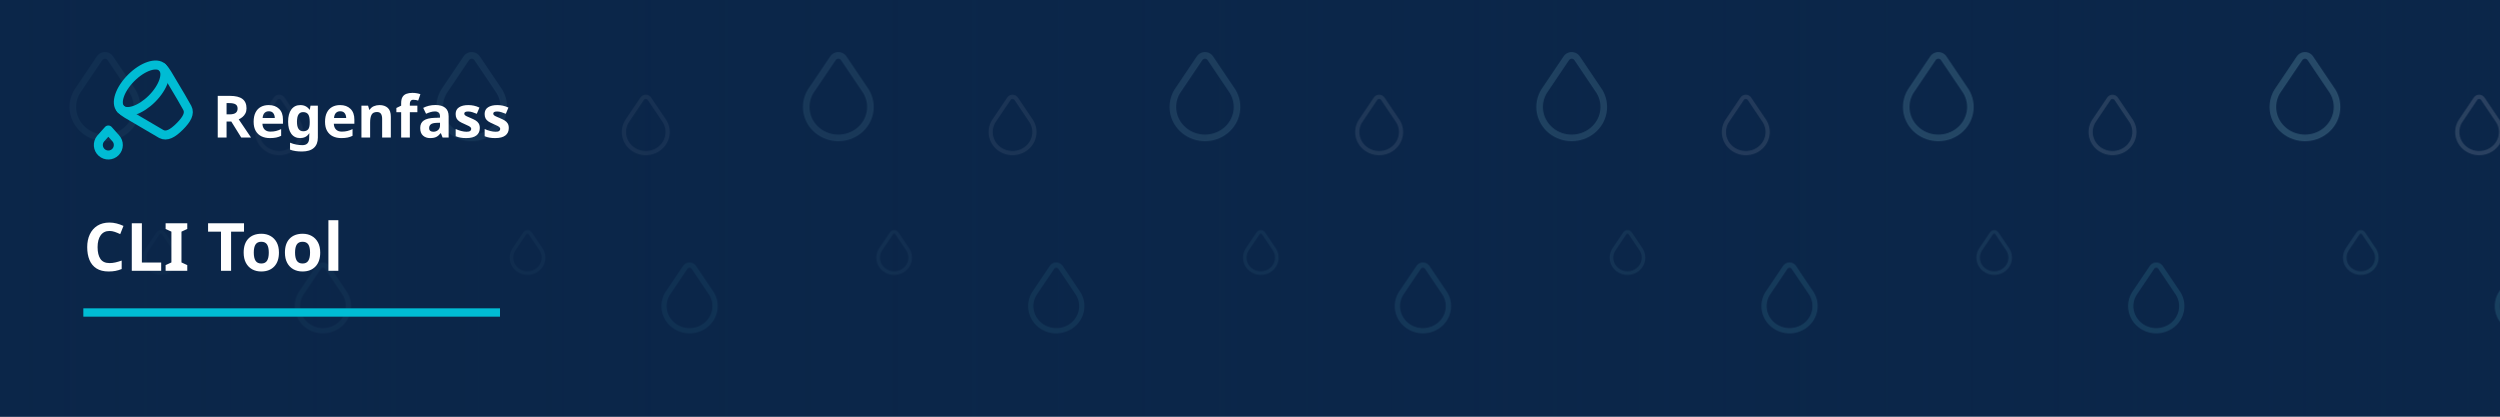
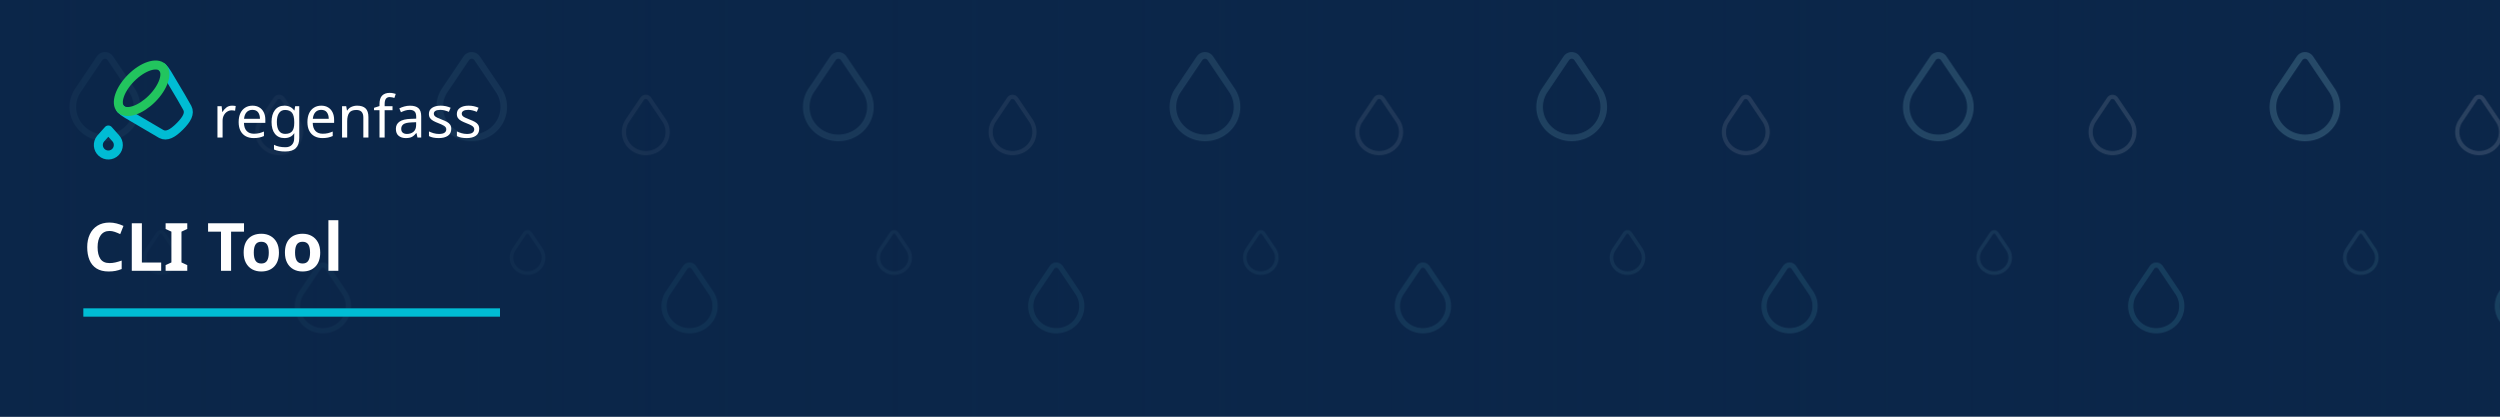
<svg xmlns="http://www.w3.org/2000/svg" width="1200" height="200" viewBox="0 0 1200 200" fill="none">
  <defs>
    <clipPath id="readme-header-bg-clip">
      <rect width="1200" height="200" />
    </clipPath>
    <pattern id="raindrop-wallpaper" x="0" y="0" width="176" height="176" patternUnits="userSpaceOnUse">
      <g stroke-linecap="round" stroke-linejoin="round" fill="none">
        <g opacity="0.22" transform="translate(24 20) scale(2.2)">
          <path d="M7.502 19.423c2.602 2.105 6.395 2.105 8.996 0c2.602 -2.105 3.262 -5.708 1.566 -8.546l-4.89 -7.26c-.42 -.625 -1.287 -.803 -1.936 -.397a1.376 1.376 0 0 0 -.41 .397l-4.893 7.26c-1.695 2.838 -1.035 6.441 1.567 8.546" stroke="#9BE7F2" stroke-width="1.45" />
        </g>
        <g opacity="0.14" transform="translate(116 42) scale(1.5)">
          <path d="M7.502 19.423c2.602 2.105 6.395 2.105 8.996 0c2.602 -2.105 3.262 -5.708 1.566 -8.546l-4.89 -7.26c-.42 -.625 -1.287 -.803 -1.936 -.397a1.376 1.376 0 0 0 -.41 .397l-4.893 7.26c-1.695 2.838 -1.035 6.441 1.567 8.546" stroke="#FFFFFF" stroke-width="1.35" />
        </g>
        <g opacity="0.1" transform="translate(64 108) scale(1.1)">
          <path d="M7.502 19.423c2.602 2.105 6.395 2.105 8.996 0c2.602 -2.105 3.262 -5.708 1.566 -8.546l-4.89 -7.26c-.42 -.625 -1.287 -.803 -1.936 -.397a1.376 1.376 0 0 0 -.41 .397l-4.893 7.26c-1.695 2.838 -1.035 6.441 1.567 8.546" stroke="#9BE7F2" stroke-width="1.6" />
        </g>
        <g opacity="0.16" transform="translate(134 122) scale(1.75)">
          <path d="M7.502 19.423c2.602 2.105 6.395 2.105 8.996 0c2.602 -2.105 3.262 -5.708 1.566 -8.546l-4.89 -7.26c-.42 -.625 -1.287 -.803 -1.936 -.397a1.376 1.376 0 0 0 -.41 .397l-4.893 7.26c-1.695 2.838 -1.035 6.441 1.567 8.546" stroke="#6AD7E8" stroke-width="1.45" />
        </g>
      </g>
    </pattern>
    <linearGradient id="readme-header-overlay" x1="0" x2="1" y1="0" y2="0" gradientUnits="objectBoundingBox">
      <stop offset="0" stop-color="#0B2649" stop-opacity="0.8" />
      <stop offset="1" stop-color="#0B2649" stop-opacity="0" />
    </linearGradient>
  </defs>
  <g clip-path="url(#readme-header-bg-clip)">
    <rect width="1200" height="200" fill="#0B2649" />
    <rect width="1200" height="200" fill="url(#raindrop-wallpaper)" opacity="0.9" />
  </g>
  <rect width="1200" height="200" fill="url(#readme-header-overlay)" />
  <g transform="translate(40, 24)" fill="none">
-     <g stroke="#00BCD4" stroke-width="1.8" stroke-linecap="round" stroke-linejoin="round" transform="scale(2.4)">
-       <path d="M5 16l1.465 1.638a2 2 0 1 1 -3.015 .099l1.55 -1.737" />
-       <path d="M13.737 9.737c2.299 -2.3 3.23 -5.095 2.081 -6.245c-1.15 -1.15 -3.945 -.217 -6.244 2.082c-2.3 2.299 -3.231 5.095 -2.082 6.244c1.15 1.15 3.946 .218 6.245 -2.081" />
-       <path d="M7.492 11.818c.362 .362 .768 .676 1.208 .934l6.895 4.047c1.078 .557 2.255 -.075 3.692 -1.512c1.437 -1.437 2.07 -2.614 1.512 -3.692c-.372 -.718 -1.72 -3.017 -4.047 -6.895a6.015 6.015 0 0 0 -.934 -1.208" />
+     <g transform="scale(2.4)">
+       <g stroke="#00BCD4" stroke-width="1.8" stroke-linecap="round" stroke-linejoin="round">
+         <path d="M5 16l1.465 1.638a2 2 0 1 1 -3.015 .099l1.55 -1.737" />
+         <path d="M7.492 11.818c.362 .362 .768 .676 1.208 .934l6.895 4.047c1.078 .557 2.255 -.075 3.692 -1.512c1.437 -1.437 2.07 -2.614 1.512 -3.692c-.372 -.718 -1.72 -3.017 -4.047 -6.895a6.015 6.015 0 0 0 -.934 -1.208" />
+       </g>
+       <g stroke="#22C55E" stroke-width="1.8" stroke-linecap="round" stroke-linejoin="round">
+         <path d="M13.737 9.737c2.299 -2.3 3.23 -5.095 2.081 -6.245c-1.15 -1.15 -3.945 -.217 -6.244 2.082c-2.3 2.299 -3.231 5.095 -2.082 6.244c1.15 1.15 3.946 .218 6.245 -2.081" />
+       </g>
    </g>
-     <text x="62" y="42" font-family="system-ui, sans-serif" font-size="28" font-weight="700" fill="#FFFFFF">Regenfass</text>
+     <text x="62" y="42" font-family="system-ui, sans-serif" font-size="28" font-weight="200" fill="#FFFFFF">regenfass</text>
  </g>
  <text x="40" y="130" font-family="system-ui, sans-serif" font-size="32" font-weight="700" fill="#FFFFFF">CLI Tool</text>
  <rect x="40" y="148" width="200" height="4" fill="#00BCD4" />
</svg>
